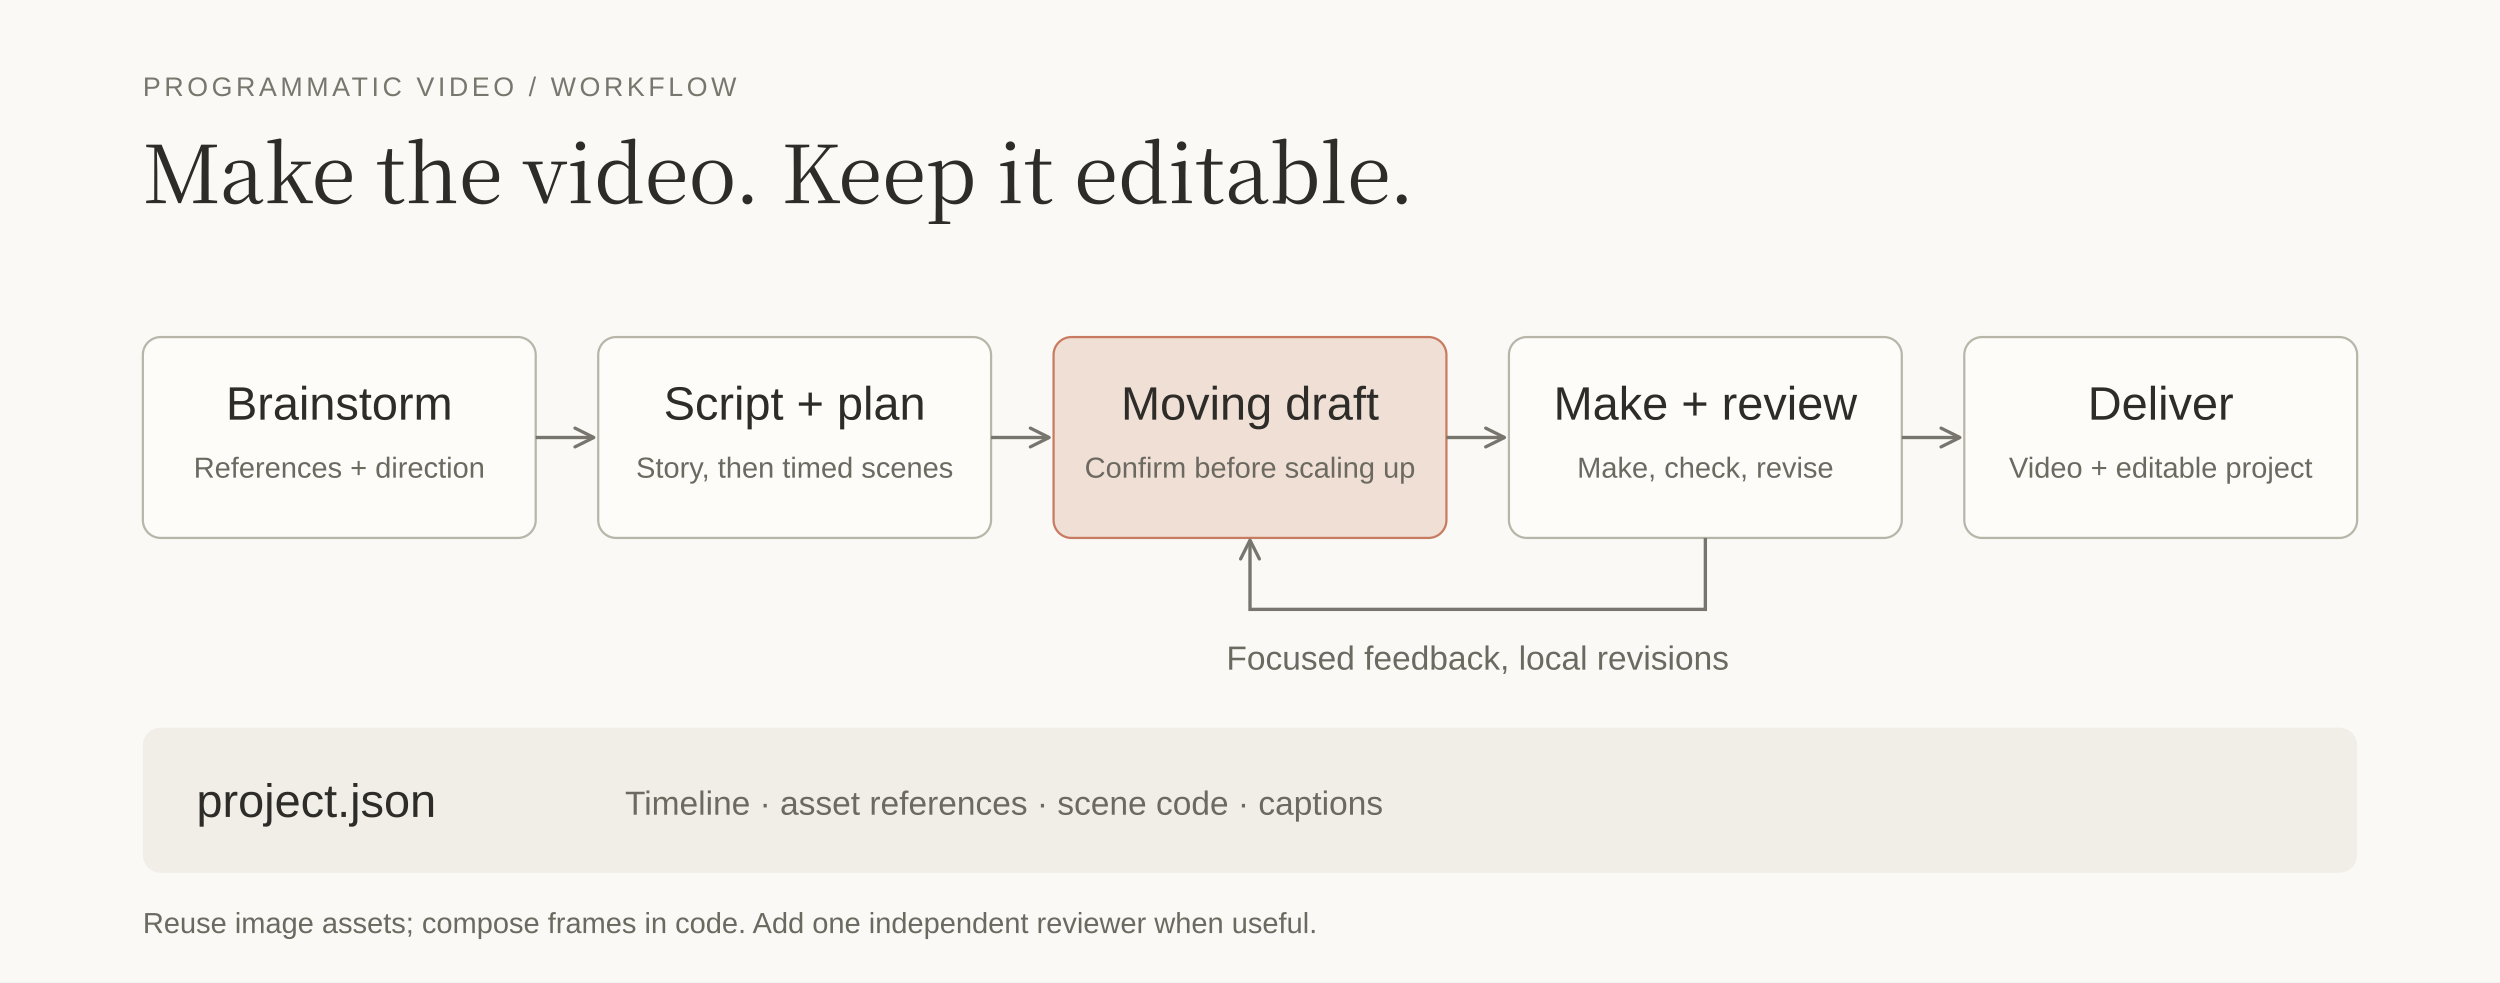
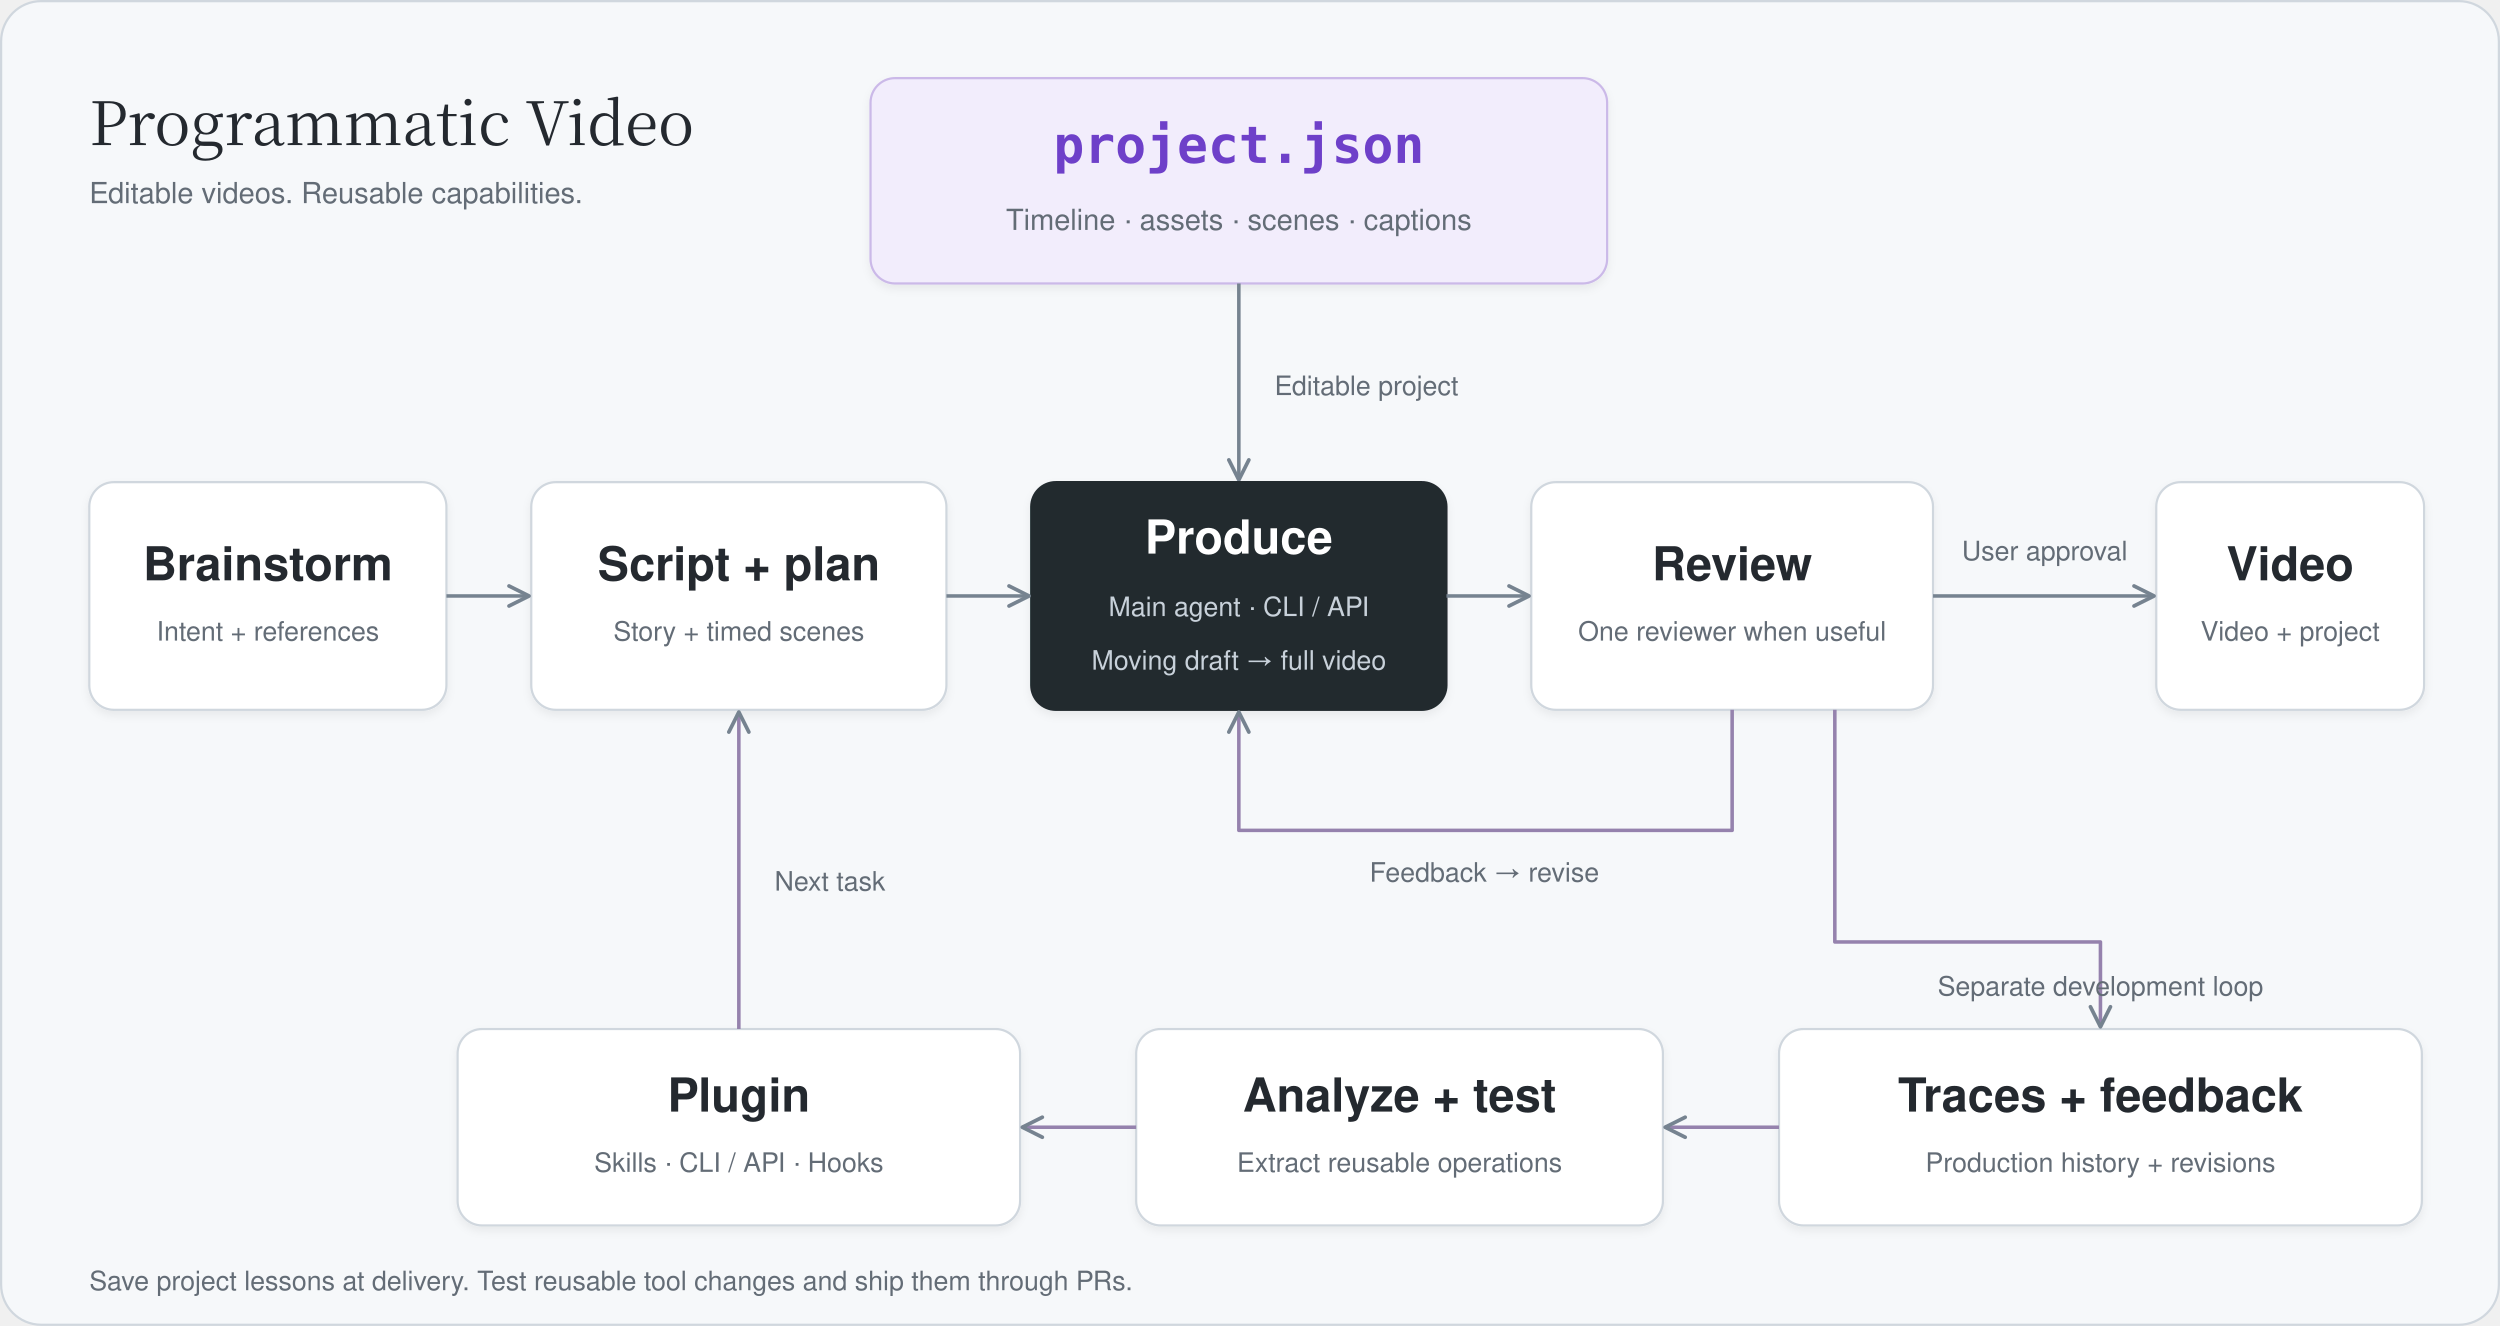
- <svg xmlns="http://www.w3.org/2000/svg" width="1120" height="440" viewBox="0 0 1120 440" role="img" aria-labelledby="title description">
+ <svg xmlns="http://www.w3.org/2000/svg" width="1120" height="594" viewBox="0 0 1120 594" role="img" aria-labelledby="title description">
  <defs>
+     <filter id="shadow" x="-10%" y="-20%" width="120%" height="150%">
+       <feDropShadow dx="0" dy="2" stdDeviation="2" flood-color="#000000" flood-opacity="0.06" />
+     </filter>
    <marker id="arrow" viewBox="0 0 10 10" refX="9" refY="5" markerWidth="7" markerHeight="7" orient="auto-start-reverse">
-       <path d="M 1 1 L 9 5 L 1 9" fill="none" stroke="#77756d" stroke-width="1.4" stroke-linecap="round" stroke-linejoin="round" />
+       <path d="M 1 1 L 9 5 L 1 9" fill="none" stroke="#768390" stroke-width="1.5" stroke-linecap="round" stroke-linejoin="round" />
    </marker>
  </defs>
  <style>
-     text { fill: #2d2c28; font-family: Arial, "PingFang SC", "Microsoft YaHei", sans-serif; }
-     .eyebrow { fill: #78766d; font-size: 12px; letter-spacing: 1.6px; }
-     .heading { font-family: Georgia, "Noto Serif CJK SC", SimSun, serif; font-size: 36px; }
-     .label { font-size: 21px; font-weight: 500; }
-     .detail { fill: #6b6960; font-size: 13px; }
-     .caption { fill: #6b6960; font-size: 15px; }
-     .connector { fill: none; stroke: #77756d; stroke-width: 1.5; marker-end: url(#arrow); }
+     text { fill: #24292f; font-family: -apple-system, BlinkMacSystemFont, "Segoe UI", Helvetica, Arial, sans-serif; }
+     .brand { font-family: Georgia, "Noto Serif CJK SC", SimSun, serif; font-size: 27px; }
+     .sub { fill: #636c76; font-size: 13px; }
+     .label { font-size: 21px; font-weight: 600; }
+     .detail { fill: #636c76; font-size: 12px; }
+     .file { fill: #6e40c9; font-family: ui-monospace, "Cascadia Code", Consolas, monospace; font-size: 23px; font-weight: 600; }
+     .edge-label { fill: #636c76; font-size: 12px; }
+     .wire { fill: none; stroke: #768390; stroke-width: 1.6; marker-end: url(#arrow); stroke-linejoin: round; }
+     .feedback { stroke: #9582ad; }
  </style>
-   <rect width="1120" height="440" fill="#faf9f5" />
-   <text x="64" y="43" class="eyebrow" text-anchor="start">PROGRAMMATIC VIDEO / WORKFLOW</text>
-   <text x="64" y="91" class="heading" text-anchor="start">Make the video. Keep it editable.</text>
-   <rect x="64" y="151" width="176" height="90" rx="8" fill="#fdfcf9" stroke="#b8b5a9" />
-   <text x="152.0" y="188" class="label" text-anchor="middle">Brainstorm</text>
-   <text x="152.0" y="214" class="detail" text-anchor="middle">References + direction</text>
-   <path d="M 240 196 H 266" class="connector" />
-   <rect x="268" y="151" width="176" height="90" rx="8" fill="#fdfcf9" stroke="#b8b5a9" />
-   <text x="356.0" y="188" class="label" text-anchor="middle">Script + plan</text>
-   <text x="356.0" y="214" class="detail" text-anchor="middle">Story, then timed scenes</text>
-   <path d="M 444 196 H 470" class="connector" />
-   <rect x="472" y="151" width="176" height="90" rx="8" fill="#f0dfd5" stroke="#c77b60" />
-   <text x="560.0" y="188" class="label" text-anchor="middle">Moving draft</text>
-   <text x="560.0" y="214" class="detail" text-anchor="middle">Confirm before scaling up</text>
-   <path d="M 648 196 H 674" class="connector" />
-   <rect x="676" y="151" width="176" height="90" rx="8" fill="#fdfcf9" stroke="#b8b5a9" />
-   <text x="764.0" y="188" class="label" text-anchor="middle">Make + review</text>
-   <text x="764.0" y="214" class="detail" text-anchor="middle">Make, check, revise</text>
-   <path d="M 852 196 H 878" class="connector" />
-   <rect x="880" y="151" width="176" height="90" rx="8" fill="#fdfcf9" stroke="#b8b5a9" />
-   <text x="968.0" y="188" class="label" text-anchor="middle">Deliver</text>
-   <text x="968.0" y="214" class="detail" text-anchor="middle">Video + editable project</text>
-   <path d="M 764 241 V 273 H 560 V 242" class="connector" />
-   <text x="662" y="300" class="caption" text-anchor="middle">Focused feedback, local revisions</text>
-   <rect x="64" y="326" width="992" height="65" rx="8" fill="#f0eee6" />
-   <text x="88" y="366" font-size="21">project.json</text>
-   <text x="280" y="365" class="caption" text-anchor="start">Timeline · asset references · scene code · captions</text>
-   <text x="64" y="418" class="detail" text-anchor="start">Reuse image assets; compose frames in code. Add one independent reviewer when useful.</text>
+   <rect x="0.5" y="0.5" width="1119" height="593" rx="18" fill="#f6f8fa" stroke="#d0d7de" />
+   <text x="40" y="65" class="brand" text-anchor="start">Programmatic Video</text>
+   <text x="40" y="91" class="sub" text-anchor="start">Editable videos. Reusable capabilities.</text>
+   <rect x="390" y="35" width="330" height="92" rx="11" fill="#f2edfc" stroke="#cbb9e8" filter="url(#shadow)" />
+   <text x="555" y="73" class="file" text-anchor="middle">project.json</text>
+   <text x="555" y="103" class="sub" text-anchor="middle">Timeline · assets · scenes · captions</text>
+   <path d="M 555 127 V 215" class="wire" />
+   <text x="571" y="177" class="edge-label" text-anchor="start">Editable project</text>
+   <rect x="40" y="216" width="160" height="102" rx="11" fill="#ffffff" stroke="#d0d7de" filter="url(#shadow)" />
+   <rect x="238" y="216" width="186" height="102" rx="11" fill="#ffffff" stroke="#d0d7de" filter="url(#shadow)" />
+   <rect x="686" y="216" width="180" height="102" rx="11" fill="#ffffff" stroke="#d0d7de" filter="url(#shadow)" />
+   <rect x="966" y="216" width="120" height="102" rx="11" fill="#ffffff" stroke="#d0d7de" filter="url(#shadow)" />
+   <rect x="462" y="216" width="186" height="102" rx="11" fill="#24292f" stroke="#24292f" filter="url(#shadow)" />
+   <text x="120" y="260" class="label" text-anchor="middle">Brainstorm</text>
+   <text x="120" y="287" class="detail" text-anchor="middle">Intent + references</text>
+   <text x="331" y="260" class="label" text-anchor="middle">Script + plan</text>
+   <text x="331" y="287" class="detail" text-anchor="middle">Story + timed scenes</text>
+   <text x="555" y="248" class="label" text-anchor="middle" style="fill:#ffffff">Produce</text>
+   <text x="555" y="276" class="detail" text-anchor="middle" style="fill:#c8d1da">Main agent · CLI / API</text>
+   <text x="555" y="300" class="detail" text-anchor="middle" style="fill:#c8d1da">Moving draft → full video</text>
+   <text x="776" y="260" class="label" text-anchor="middle">Review</text>
+   <text x="776" y="287" class="detail" text-anchor="middle">One reviewer when useful</text>
+   <text x="1026" y="260" class="label" text-anchor="middle">Video</text>
+   <text x="1026" y="287" class="detail" text-anchor="middle">Video + project</text>
+   <path d="M 200 267 H 237" class="wire" />
+   <path d="M 424 267 H 461" class="wire" />
+   <path d="M 648 267 H 685" class="wire" />
+   <path d="M 866 267 H 965" class="wire" />
+   <text x="916" y="251" class="edge-label" text-anchor="middle">User approval</text>
+   <path d="M 776 318 V 372 H 555 V 319" class="wire feedback" />
+   <text x="665" y="395" class="edge-label" text-anchor="middle">Feedback → revise</text>
+   <rect x="205" y="461" width="252" height="88" rx="11" fill="#ffffff" stroke="#d0d7de" filter="url(#shadow)" />
+   <rect x="509" y="461" width="236" height="88" rx="11" fill="#ffffff" stroke="#d0d7de" filter="url(#shadow)" />
+   <rect x="797" y="461" width="288" height="88" rx="11" fill="#ffffff" stroke="#d0d7de" filter="url(#shadow)" />
+   <text x="331" y="498" class="label" text-anchor="middle">Plugin</text>
+   <text x="331" y="525" class="detail" text-anchor="middle">Skills · CLI / API · Hooks</text>
+   <text x="627" y="498" class="label" text-anchor="middle">Analyze + test</text>
+   <text x="627" y="525" class="detail" text-anchor="middle">Extract reusable operations</text>
+   <text x="941" y="498" class="label" text-anchor="middle">Traces + feedback</text>
+   <text x="941" y="525" class="detail" text-anchor="middle">Production history + revisions</text>
+   <path d="M 797 505 H 746" class="wire feedback" />
+   <path d="M 509 505 H 458" class="wire feedback" />
+   <path d="M 331 461 V 319" class="wire feedback" />
+   <text x="347" y="399" class="edge-label" text-anchor="start">Next task</text>
+   <path d="M 822 318 V 422 H 941 V 460" class="wire feedback" />
+   <text x="941" y="446" class="edge-label" text-anchor="middle">Separate development loop</text>
+   <text x="40" y="578" class="detail" text-anchor="start">Save project lessons at delivery. Test reusable tool changes and ship them through PRs.</text>
</svg>
